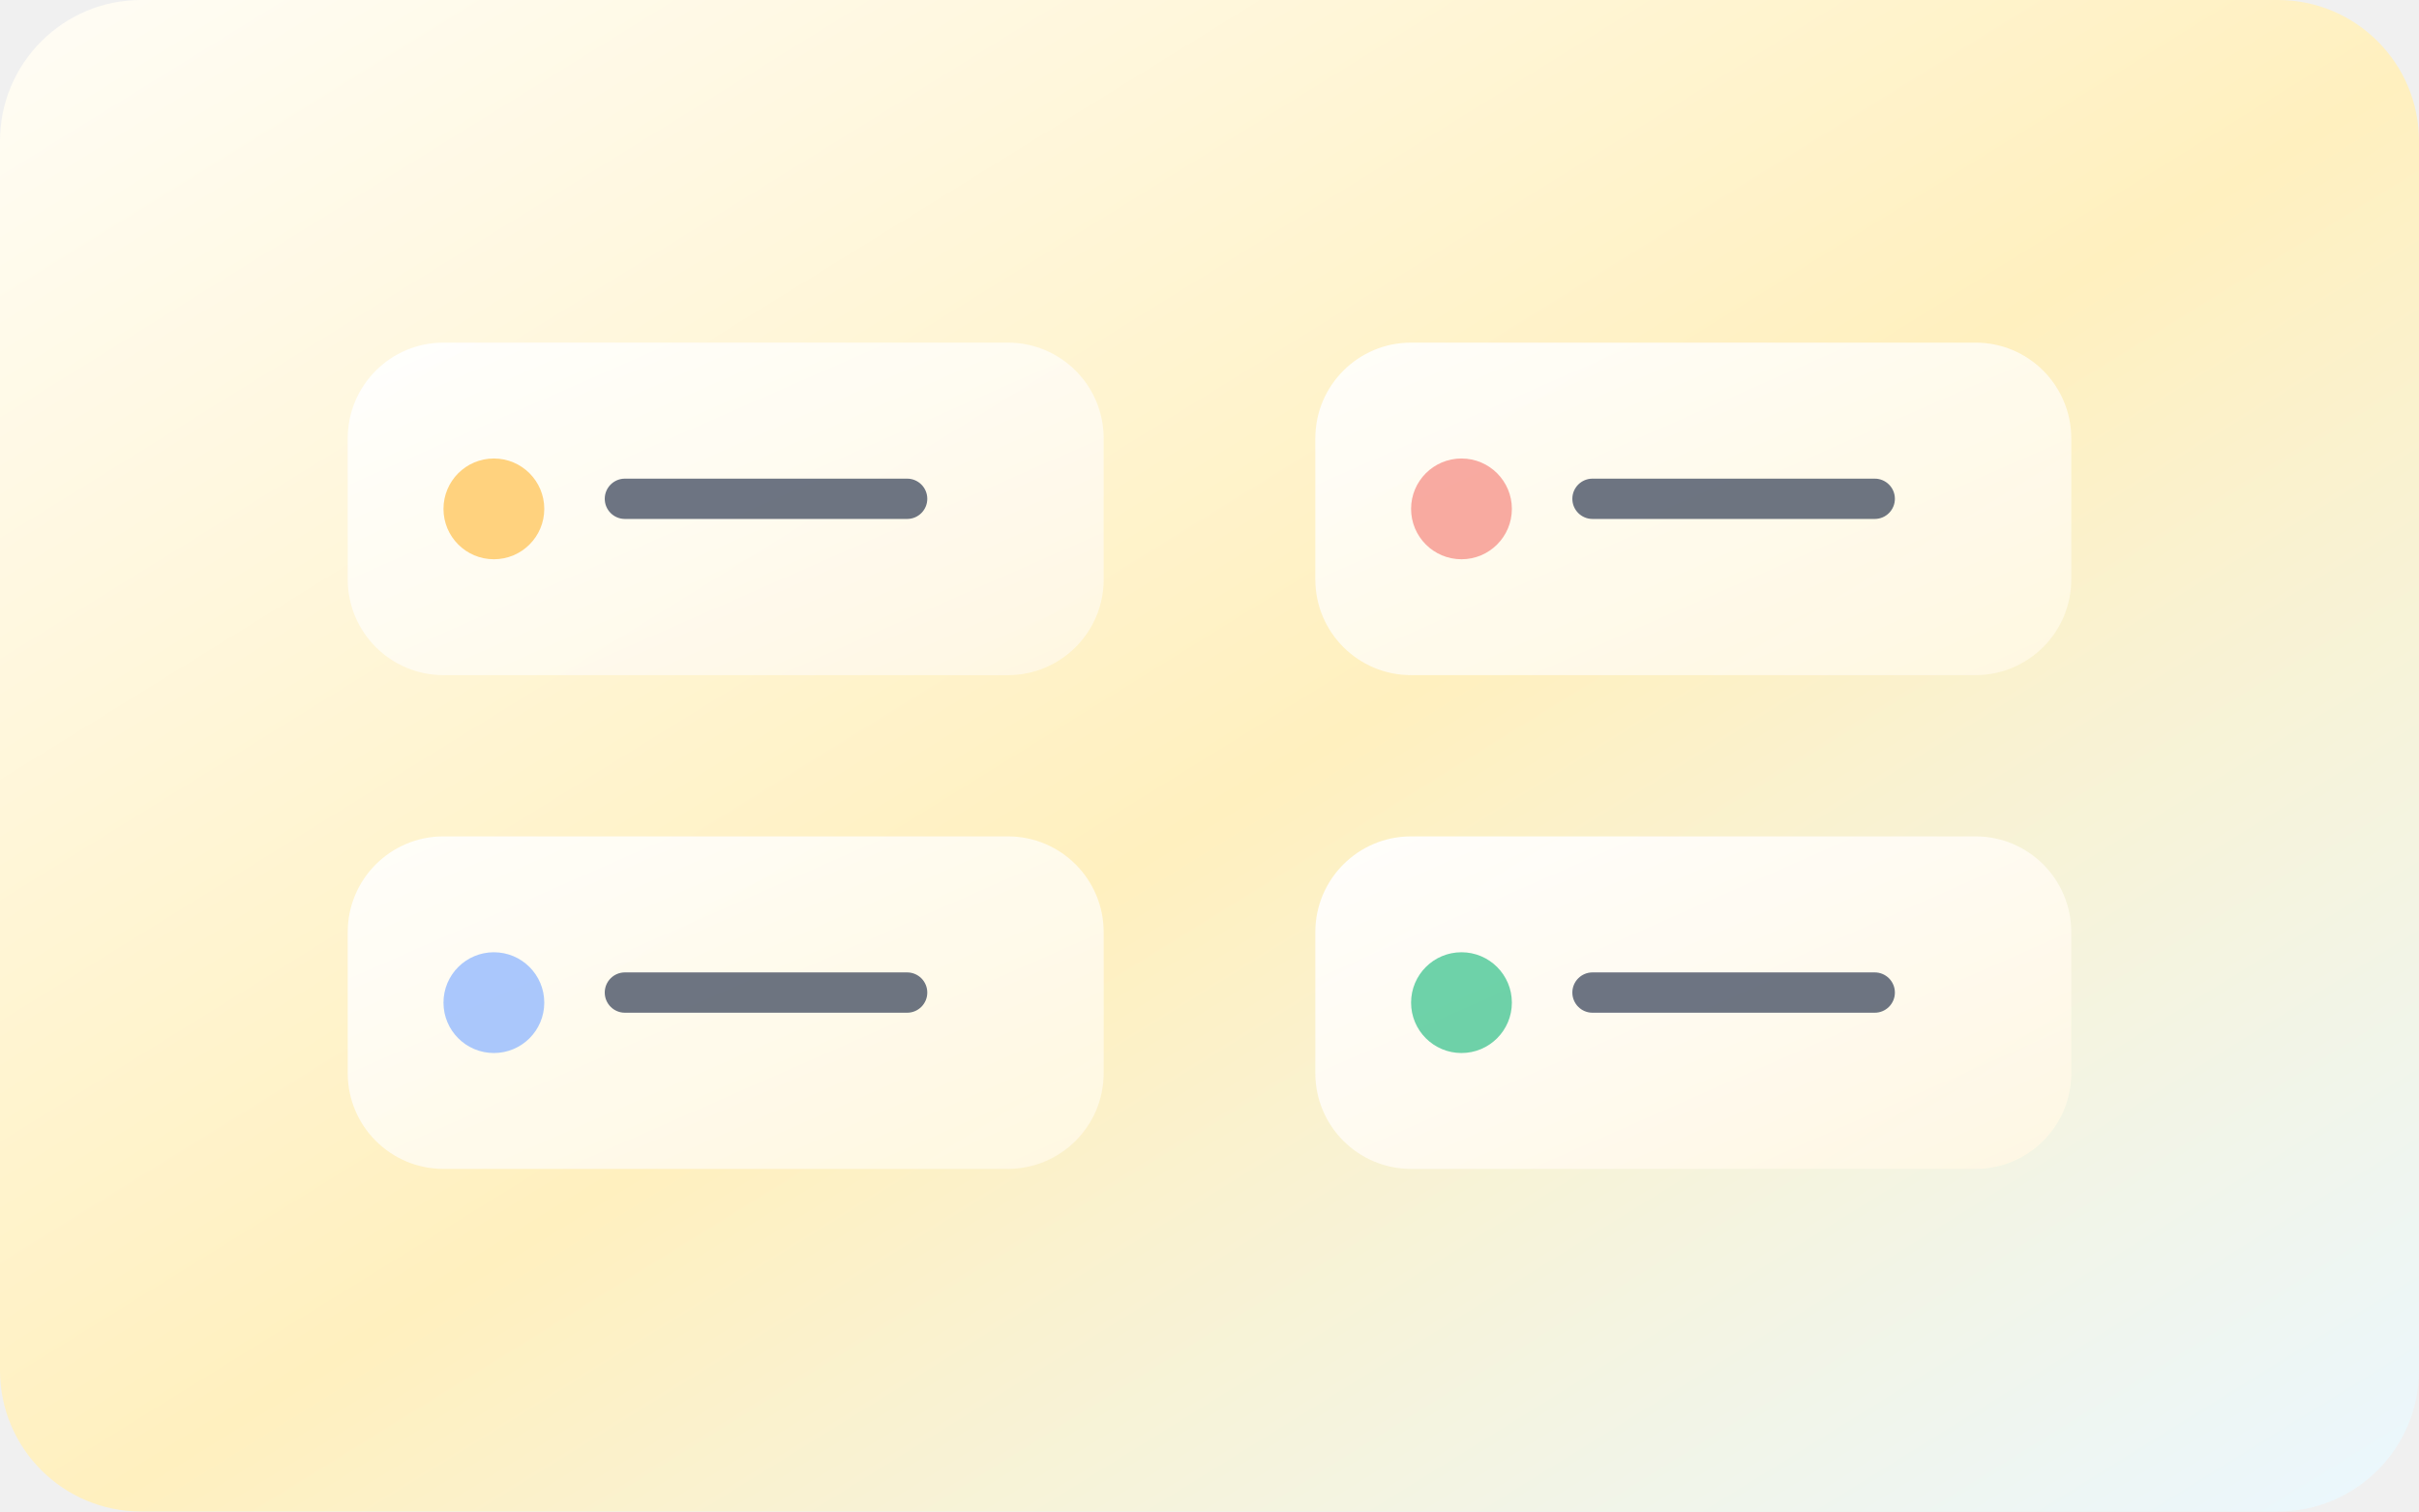
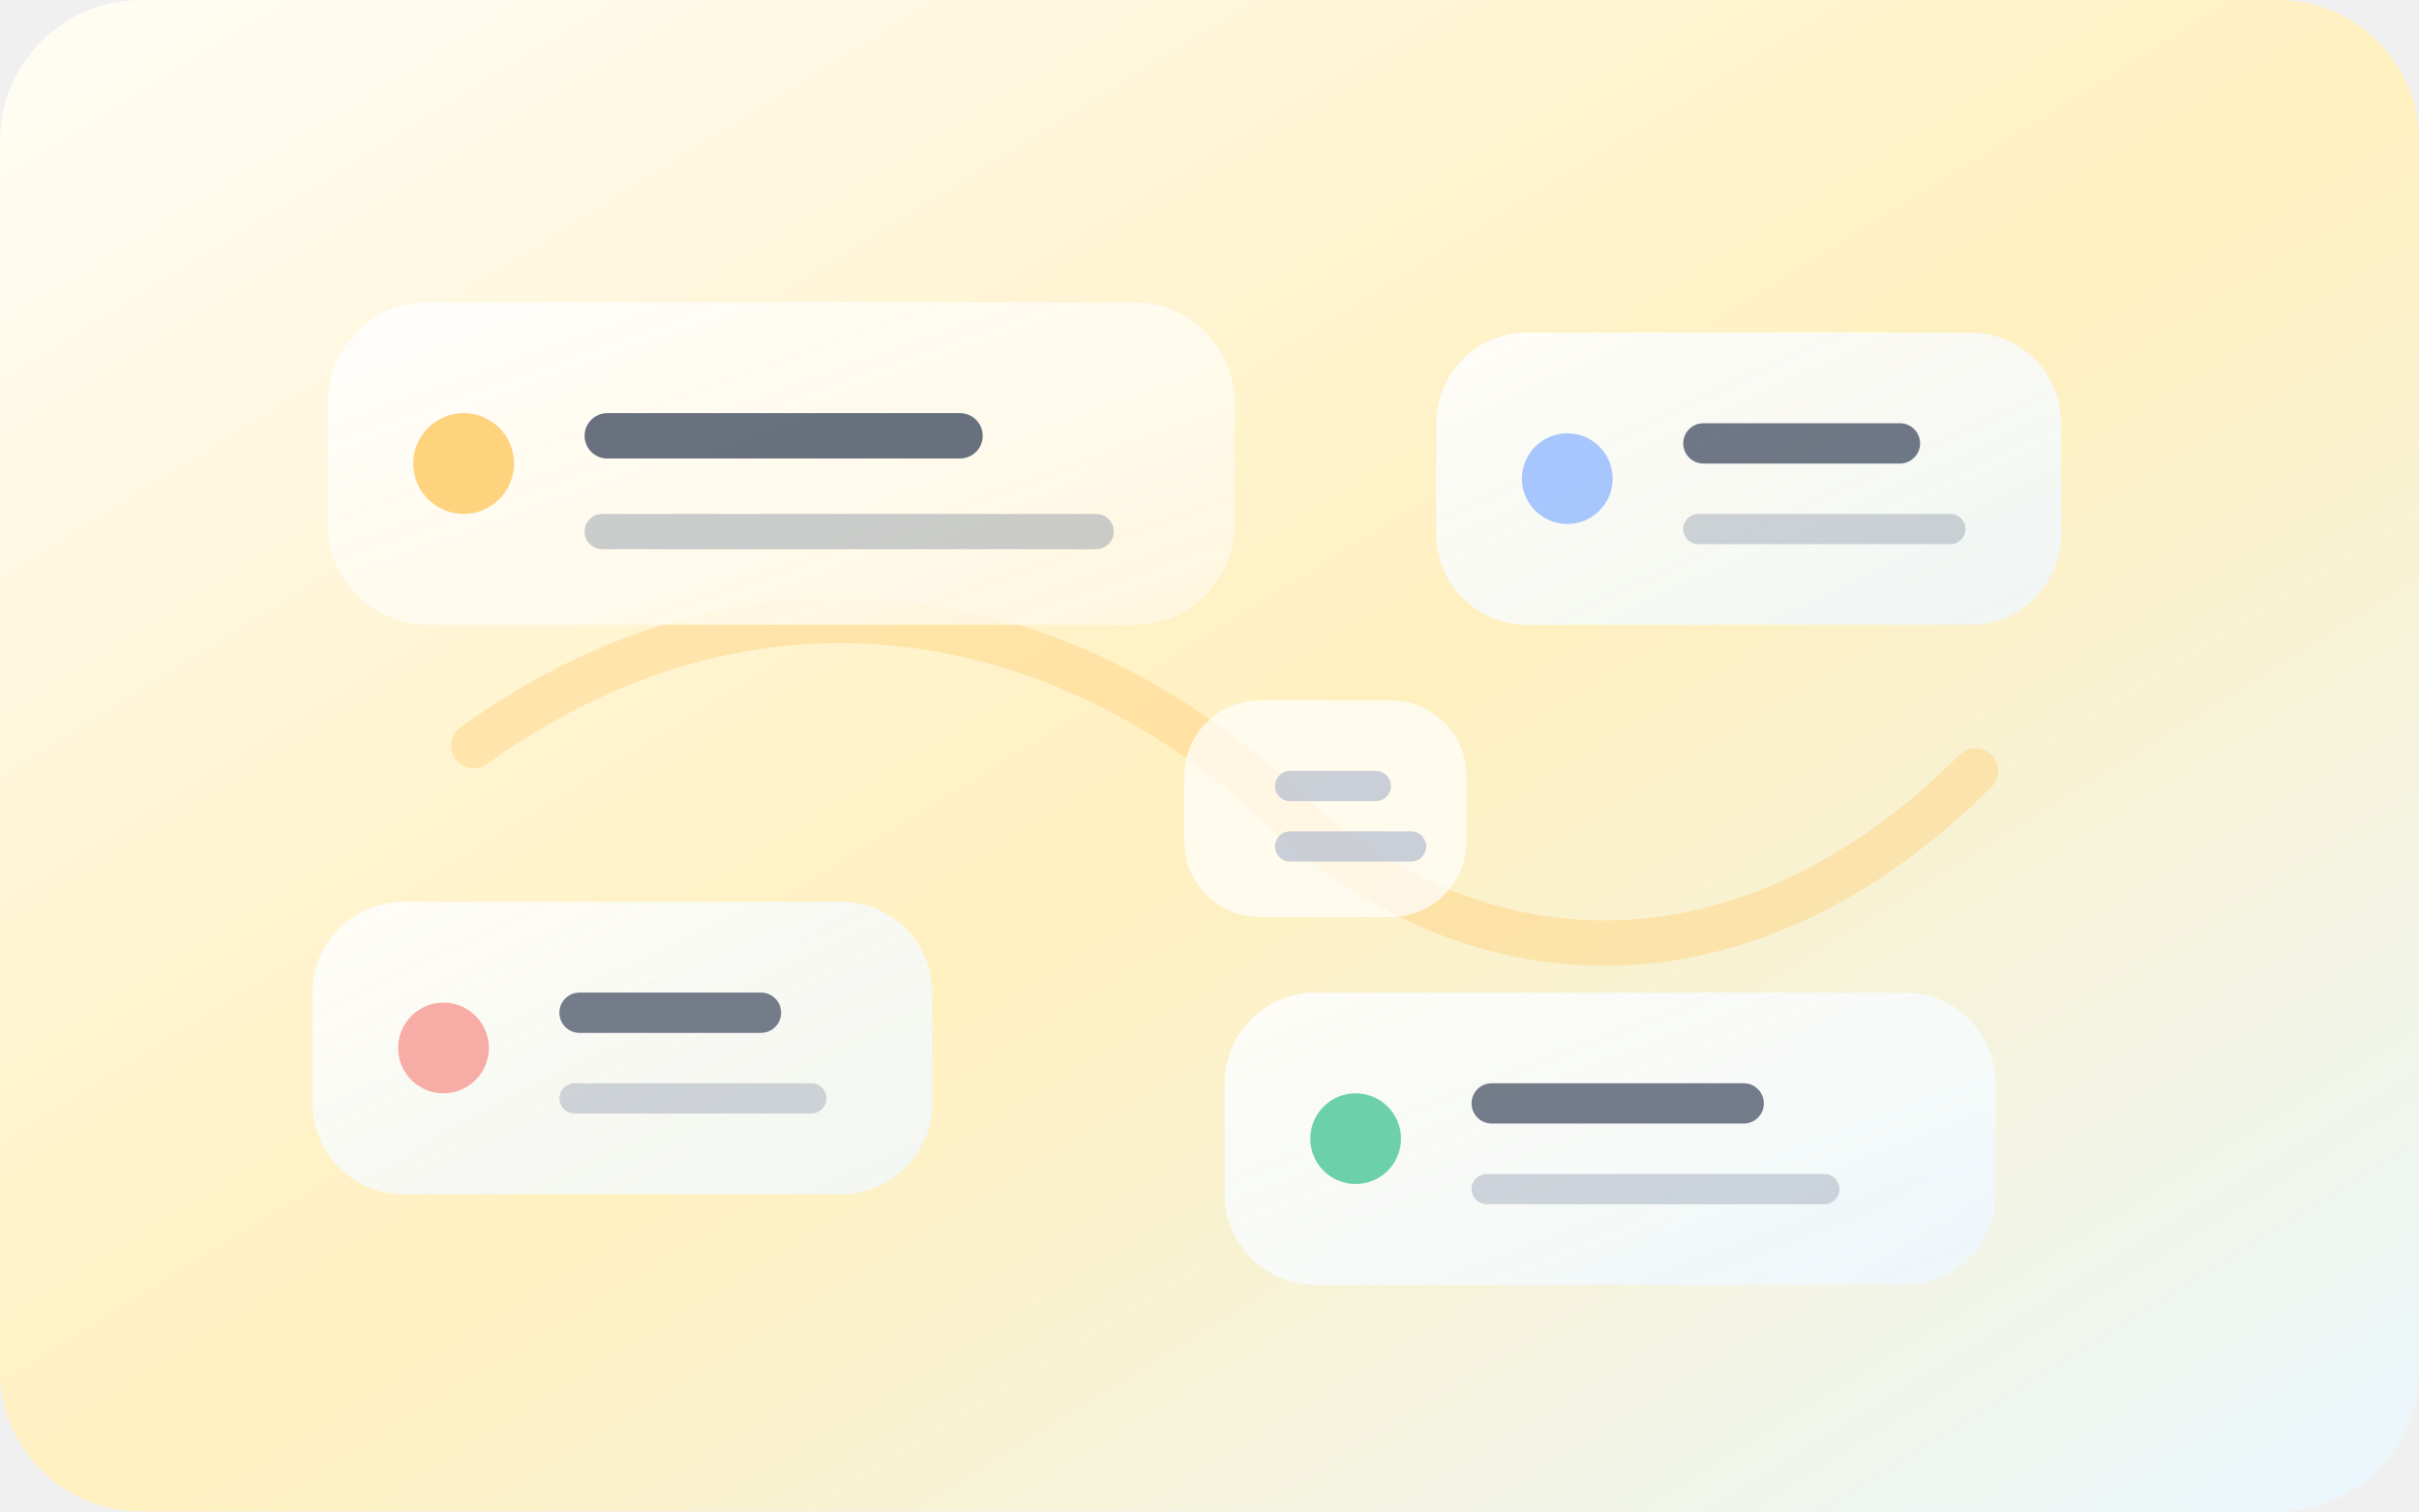
- <svg xmlns="http://www.w3.org/2000/svg" viewBox="0 0 960 600" role="img" aria-label="Placeholder for everyday openings artwork">
+ <svg xmlns="http://www.w3.org/2000/svg" viewBox="0 0 960 600" role="img" aria-label="Placeholder for chat-native keepsakes artwork">
  <defs>
    <linearGradient id="bg" x1="0" y1="0" x2="1" y2="1">
      <stop offset="0" stop-color="#fffdf6" />
      <stop offset="0.52" stop-color="#fff0bf" />
      <stop offset="1" stop-color="#eaf7ff" />
    </linearGradient>
-     <linearGradient id="tile" x1="0" y1="0" x2="1" y2="1">
-       <stop offset="0" stop-color="#ffffff" />
-       <stop offset="1" stop-color="#fff8e3" />
+     <linearGradient id="bubble" x1="0" y1="0" x2="1" y2="1">
+       <stop offset="0" stop-color="#ffffff" stop-opacity="0.96" />
+       <stop offset="1" stop-color="#fff8e3" stop-opacity="0.9" />
+     </linearGradient>
+     <linearGradient id="keep" x1="0" y1="0" x2="1" y2="1">
+       <stop offset="0" stop-color="#ffffff" stop-opacity="0.92" />
+       <stop offset="1" stop-color="#eef7ff" stop-opacity="0.86" />
    </linearGradient>
  </defs>
  <rect width="960" height="600" rx="56" fill="url(#bg)" />
-   <rect x="138" y="136" width="300" height="132" rx="38" fill="url(#tile)" opacity="0.95" />
-   <rect x="522" y="136" width="300" height="132" rx="38" fill="url(#tile)" opacity="0.9" />
-   <rect x="138" y="332" width="300" height="132" rx="38" fill="url(#tile)" opacity="0.9" />
-   <rect x="522" y="332" width="300" height="132" rx="38" fill="url(#tile)" opacity="0.95" />
-   <circle cx="196" cy="202" r="20" fill="#ffd27e" />
-   <circle cx="580" cy="202" r="20" fill="#f58f86" opacity="0.75" />
-   <circle cx="196" cy="398" r="20" fill="#8db6ff" opacity="0.75" />
-   <circle cx="580" cy="398" r="20" fill="#15b87a" opacity="0.62" />
-   <rect x="240" y="190" width="128" height="16" rx="8" fill="#2f3a52" opacity="0.7" />
-   <rect x="624" y="190" width="128" height="16" rx="8" fill="#2f3a52" opacity="0.7" />
-   <rect x="240" y="386" width="128" height="16" rx="8" fill="#2f3a52" opacity="0.7" />
-   <rect x="624" y="386" width="128" height="16" rx="8" fill="#2f3a52" opacity="0.7" />
+   <path d="M188 296 C302 214 424 242 506 318 C588 396 696 394 784 306" fill="none" stroke="#ffd27e" stroke-width="18" stroke-linecap="round" opacity="0.46" />
+   <rect x="130" y="120" width="360" height="128" rx="40" fill="url(#bubble)" opacity="0.95" />
+   <circle cx="184" cy="184" r="20" fill="#ffd27e" />
+   <rect x="232" y="164" width="158" height="18" rx="9" fill="#2f3a52" opacity="0.72" />
+   <rect x="232" y="204" width="210" height="14" rx="7" fill="#6b7a92" opacity="0.36" />
+   <rect x="470" y="278" width="112" height="86" rx="30" fill="#ffffff" opacity="0.7" />
+   <path d="M512 312 h34m-34 24 h48" stroke="#a7b2c8" stroke-width="12" stroke-linecap="round" opacity="0.6" />
+   <rect x="570" y="132" width="248" height="116" rx="36" fill="url(#keep)" opacity="0.92" />
+   <circle cx="622" cy="190" r="18" fill="#8db6ff" opacity="0.76" />
+   <rect x="668" y="168" width="94" height="16" rx="8" fill="#2f3a52" opacity="0.68" />
+   <rect x="668" y="204" width="112" height="12" rx="6" fill="#6b7a92" opacity="0.32" />
+   <rect x="124" y="358" width="246" height="116" rx="36" fill="url(#keep)" opacity="0.9" />
+   <circle cx="176" cy="416" r="18" fill="#f58f86" opacity="0.72" />
+   <rect x="222" y="394" width="88" height="16" rx="8" fill="#2f3a52" opacity="0.66" />
+   <rect x="222" y="430" width="106" height="12" rx="6" fill="#6b7a92" opacity="0.3" />
+   <rect x="486" y="394" width="306" height="116" rx="36" fill="url(#keep)" opacity="0.92" />
+   <circle cx="538" cy="452" r="18" fill="#15b87a" opacity="0.62" />
+   <rect x="584" y="430" width="116" height="16" rx="8" fill="#2f3a52" opacity="0.66" />
+   <rect x="584" y="466" width="146" height="12" rx="6" fill="#6b7a92" opacity="0.3" />
</svg>
